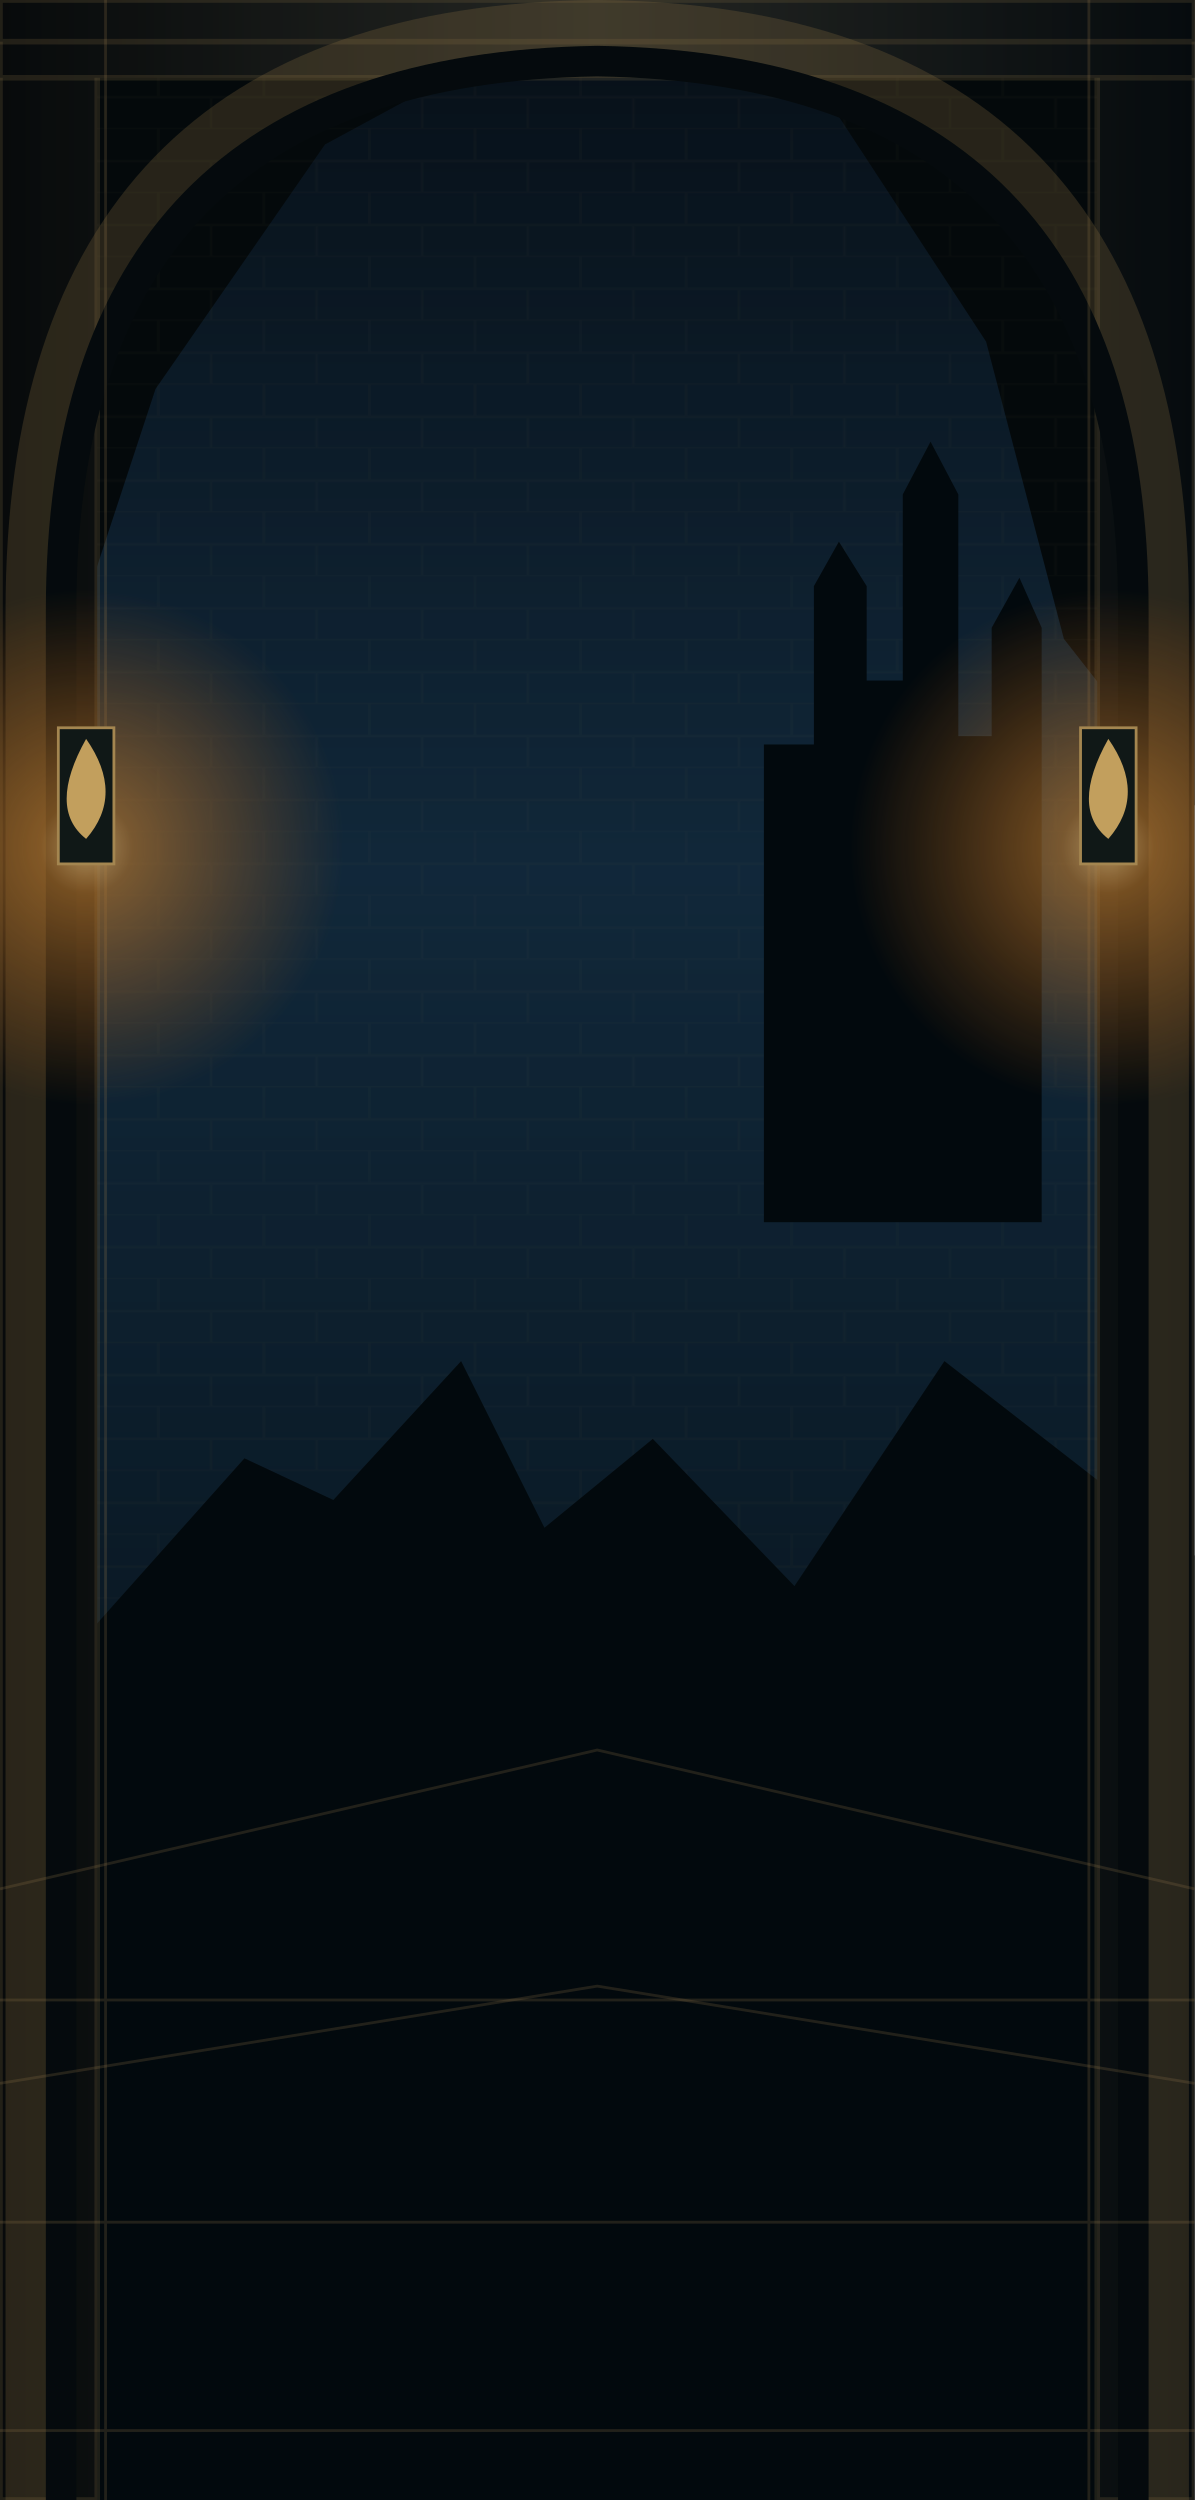
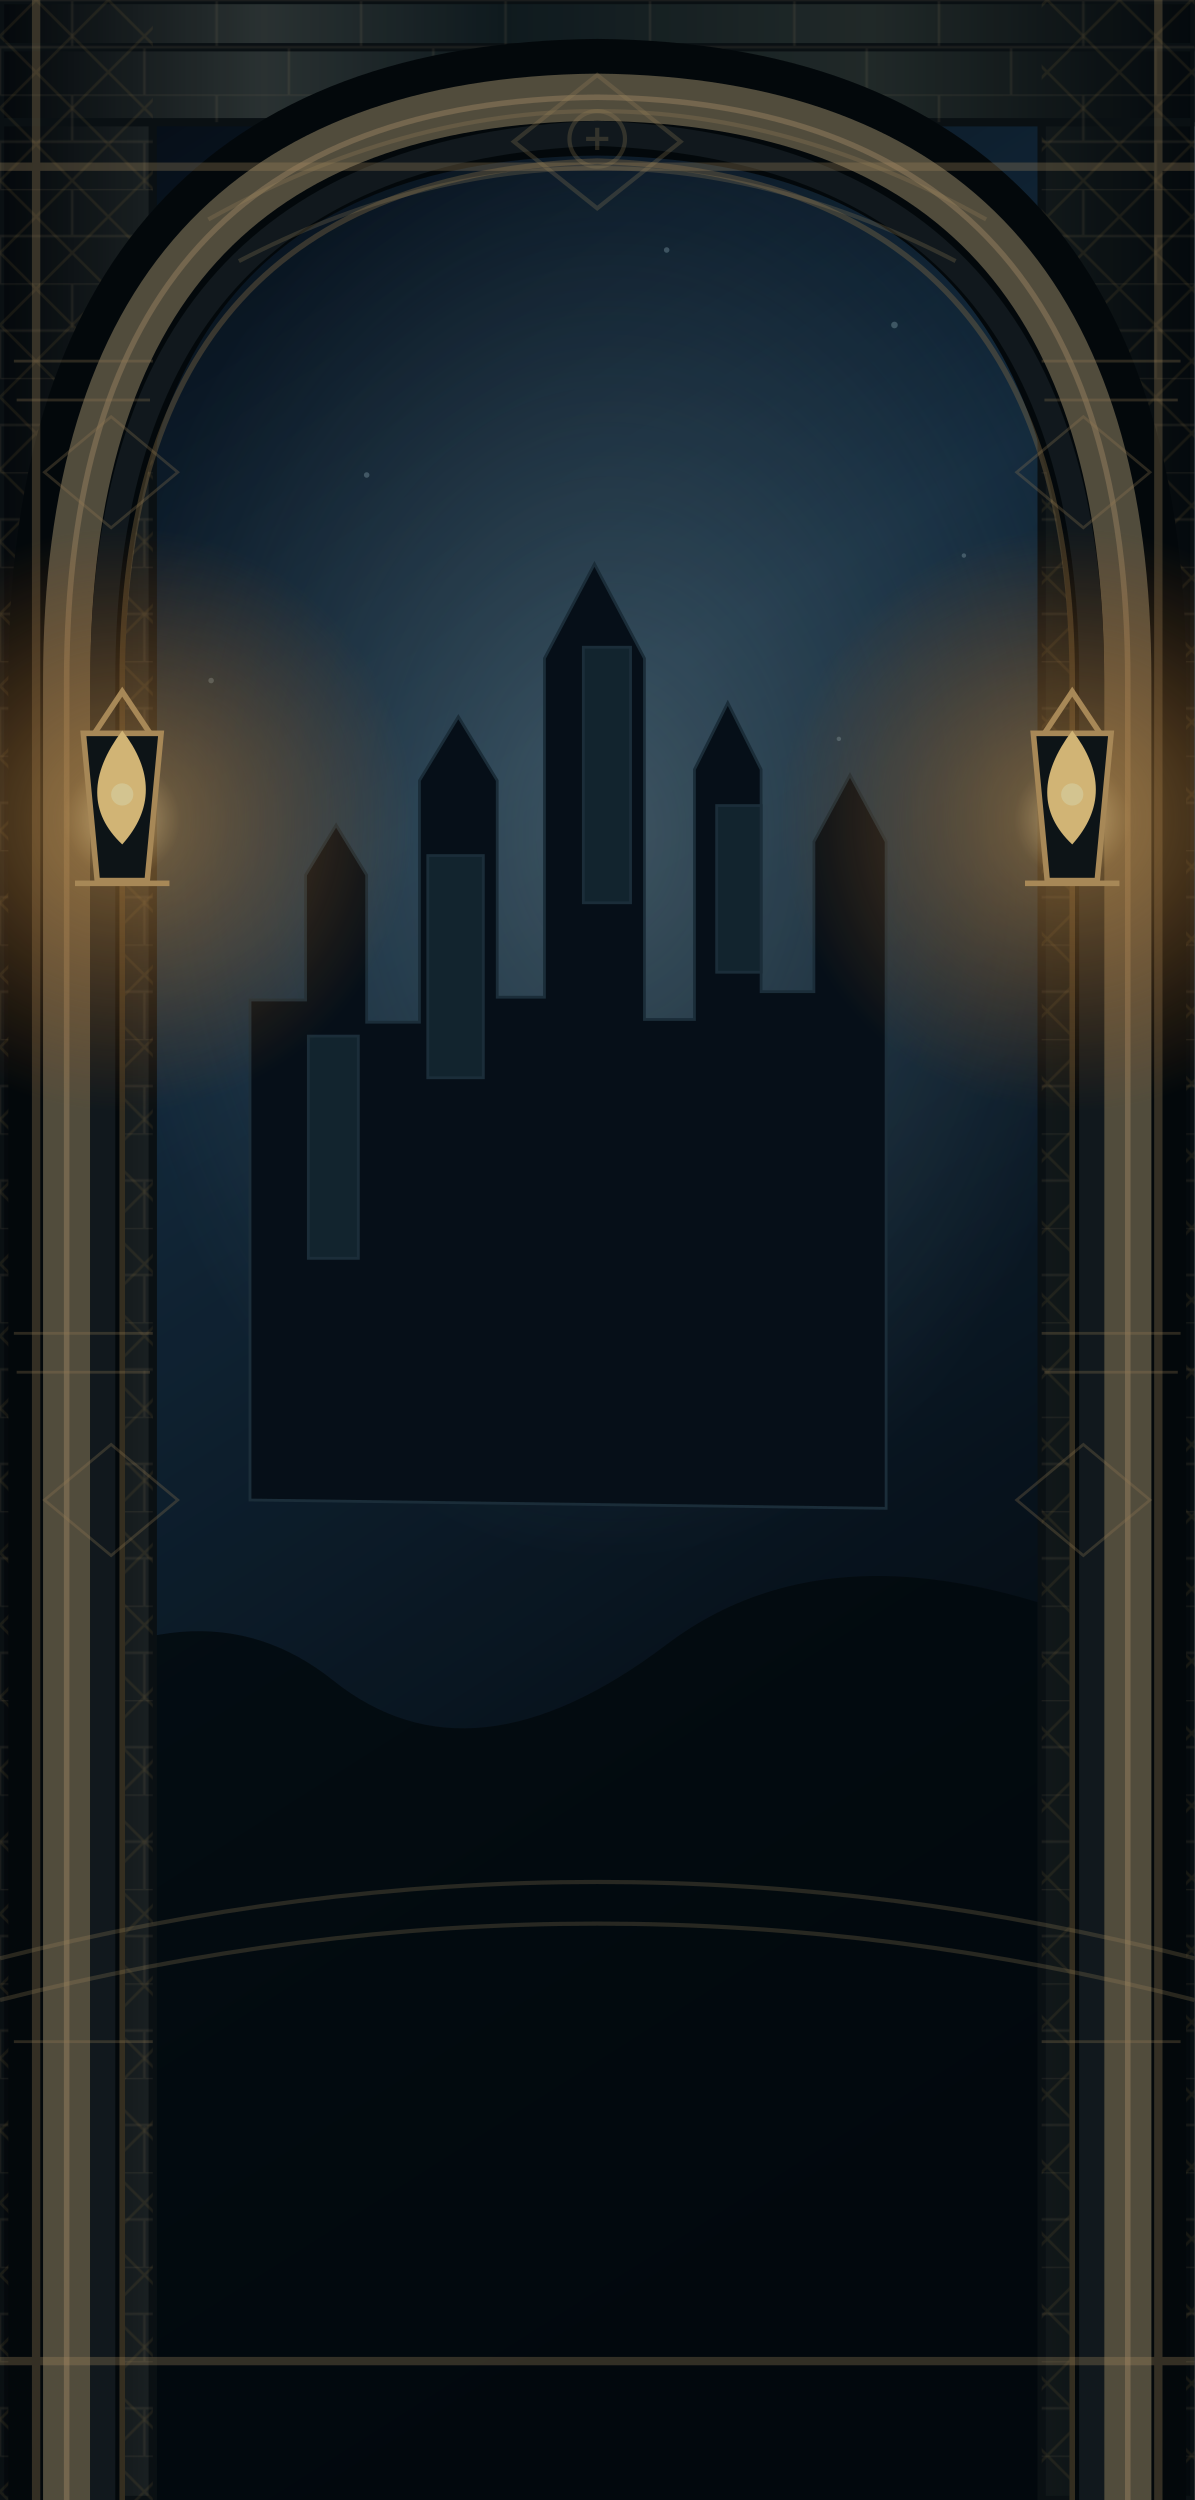
<svg xmlns="http://www.w3.org/2000/svg" viewBox="0 0 430 900" preserveAspectRatio="xMidYMid slice">
  <defs>
-     <linearGradient id="sky" x2="0" y2="1">
-       <stop stop-color="#09111b" />
-       <stop offset=".35" stop-color="#163149" />
-       <stop offset="1" stop-color="#03090e" />
+     <linearGradient id="night" x2=".3" y2="1">
+       <stop stop-color="#030810" />
+       <stop offset=".4" stop-color="#173146" />
+       <stop offset=".8" stop-color="#08131d" />
+       <stop offset="1" stop-color="#02070c" />
    </linearGradient>
-     <linearGradient id="stone">
-       <stop stop-color="#0a0b0c" />
-       <stop offset=".5" stop-color="#30302b" />
-       <stop offset="1" stop-color="#080c10" />
+     <linearGradient id="pillar">
+       <stop stop-color="#05090c" />
+       <stop offset=".22" stop-color="#323a39" />
+       <stop offset=".42" stop-color="#121e22" />
+       <stop offset=".73" stop-color="#27302e" />
+       <stop offset="1" stop-color="#050a0d" />
    </linearGradient>
-     <radialGradient id="torch">
-       <stop stop-color="#ffd28b" stop-opacity=".9" />
-       <stop offset=".18" stop-color="#e89437" stop-opacity=".65" />
-       <stop offset="1" stop-color="#dc781e" stop-opacity="0" />
+     <radialGradient id="flame">
+       <stop stop-color="#ffe2a2" stop-opacity=".9" />
+       <stop offset=".2" stop-color="#e7a24b" stop-opacity=".48" />
+       <stop offset="1" stop-color="#db741b" stop-opacity="0" />
    </radialGradient>
-     <pattern id="brick" width="38" height="23" patternUnits="userSpaceOnUse">
-       <path d="M0 0H38M0 12H38M19 0V12M0 12V23M38 12V23" stroke="#c7a66a" stroke-opacity=".11" fill="none" />
+     <radialGradient id="moon">
+       <stop stop-color="#b8d5d8" stop-opacity=".32" />
+       <stop offset="1" stop-color="#8cb8cb" stop-opacity="0" />
+     </radialGradient>
+     <pattern id="masonry" width="52" height="34" patternUnits="userSpaceOnUse">
+       <path d="M0 0H52M0 17H52M26 0V17M0 17V34M52 17V34" stroke="#c3a477" stroke-opacity=".11" fill="none" />
+     </pattern>
+     <pattern id="engraving" width="26" height="26" patternUnits="userSpaceOnUse">
+       <path d="M13 0 26 13 13 26 0 13Z" fill="none" stroke="#b58a4c" stroke-opacity=".13" />
    </pattern>
  </defs>
-   <path fill="url(#sky)" d="M0 0h430v900H0z" />
-   <path d="M218 0 302 42 355 123 383 230 430 290V0ZM0 0h213L117 52 56 140 0 310Z" fill="#05090c" />
-   <path d="M0 0h430v900H0z" fill="url(#brick)" opacity=".3" />
-   <g fill="#03090e">
-     <path d="M275 440V268h18v-57l9-16 10 16v34h13v-67l10-19 10 19v87h12v-39l10-18 8 18v214z" />
-     <path d="M30 590 88 525 120 540 166 490 196 550 235 518 286 571 340 490 430 560v340H0z" />
+   <rect width="430" height="900" fill="url(#night)" />
+   <ellipse cx="220" cy="300" rx="185" ry="260" fill="url(#moon)" />
+   <g fill="#a7c8d2" opacity=".36">
+     <circle cx="88" cy="92" r="1" />
+     <circle cx="132" cy="171" r="1" />
+     <circle cx="322" cy="117" r="1.2" />
+     <circle cx="347" cy="200" r=".8" />
+     <circle cx="240" cy="90" r="1" />
+     <circle cx="302" cy="266" r=".8" />
+     <circle cx="76" cy="245" r="1" />
  </g>
-   <g fill="url(#stone)" stroke="#9b7c4d" stroke-opacity=".25" stroke-width="2">
-     <path d="M0 0h35v900H0zM395 0h35v900h-35z" />
-     <path d="M0 0h430v28H0z" />
-     <path d="M0 0h430v15H0z" />
+   <g fill="#07111a" stroke="#203542" stroke-width="1">
+     <path d="M90 540V360h20v-45l11-18 11 18v53h19v-87l14-23 14 23v78h17v-122l18-34 18 34v130h18v-90l12-24 12 24v80h19v-54l13-24 13 24v240z" />
+     <path d="M111 373h18v80h-18zm43-65h20v80h-20zm56-75h17v92h-17zm48 57h16v60h-16z" fill="#162a35" />
  </g>
-   <path d="M12 900V220Q12 12 215 10Q418 12 418 220V900" stroke="#c49a59" stroke-opacity=".24" stroke-width="20" fill="none" />
-   <path d="M22 900V220Q22 25 215 22Q408 25 408 220V900" stroke="#060b0e" stroke-width="11" fill="none" />
-   <g fill="none" stroke="#c59d60" stroke-opacity=".22">
-     <path d="M38 0v900M392 0v900M0 720h430M0 800h430M0 875h430" />
-     <path d="M0 680 215 630 430 680M0 750 215 715 430 750" />
+   <path d="M0 615Q70 565 120 605T240 592T430 600V900H0Z" fill="#030a0e" opacity=".82" />
+   <g stroke="#0c1215" stroke-width="3" fill="url(#pillar)">
+     <path d="M0 0H55V900H0zM375 0H430V900H375z" />
+     <path d="M0 0H430V44H0z" />
+     <path d="M0 0H430V17H0z" />
+   </g>
+   <path d="M0 0H55V900H0zM375 0H430V900H375zM0 0H430V44H0z" fill="url(#masonry)" />
+   <path d="M0 0H55V900H0zM375 0H430V900H375z" fill="url(#engraving)" />
+   <g fill="none" stroke-linecap="round">
+     <path d="M24 900V245Q24 37 215 35Q406 37 406 245V900" stroke="#04090b" stroke-width="42" />
+     <path d="M24 900V245Q24 37 215 35Q406 37 406 245V900" stroke="#625a46" stroke-width="17" />
+     <path d="M24 900V245Q24 37 215 35Q406 37 406 245V900" stroke="#c3a477" stroke-opacity=".42" stroke-width="2" />
+     <path d="M37 900V245Q37 55 215 48Q393 55 393 245V900" stroke="#141c20" stroke-width="9" />
+     <path d="M44 900V245Q44 64 215 58Q386 64 386 245V900" stroke="#ad8b55" stroke-opacity=".35" stroke-width="2" />
+     <path d="M13 0V900M417 0V900M0 60H430M0 850H430" stroke="#c5a66e" stroke-opacity=".3" stroke-width="3" />
+   </g>
+   <g stroke="#b39561" stroke-opacity=".28" fill="none">
+     <path d="M5 130H55M375 130H425M5 480H55M375 480H425M5 735H55M375 735H425" />
+     <path d="M6 144h48M376 144h48M6 494h48M376 494h48" />
+     <path d="M16 170l24-20 24 20-24 20zM366 170l24-20 24 20-24 20z" />
+     <path d="M16 540l24-20 24 20-24 20zM366 540l24-20 24 20-24 20z" />
+   </g>
+   <g fill="none" stroke="#c3a46d" stroke-opacity=".24" stroke-width="1.5">
+     <path d="M75 79Q215 1 355 79M86 94Q215 27 344 94" />
+     <path d="M185 51l30-24 30 24-30 24z" />
+     <circle cx="215" cy="50" r="10" />
+     <path d="M211 50h8m-4-4v8" />
+     <path d="M0 705Q215 650 430 705M0 720Q215 665 430 720" />
  </g>
  <g>
-     <circle cx="31" cy="305" r="93" fill="url(#torch)" />
-     <circle cx="399" cy="305" r="93" fill="url(#torch)" />
-     <path d="M21 262h20v49H21zM389 262h20v49h-20z" stroke="#d7ad66" fill="#151d1c" />
-     <path d="M31 266q-14 25 0 36 14-16 0-36M399 266q-14 25 0 36 14-16 0-36" fill="#ffce78" />
+     <circle cx="44" cy="295" r="105" fill="url(#flame)" />
+     <circle cx="386" cy="295" r="105" fill="url(#flame)" />
+     <g fill="#101719" stroke="#c9a266" stroke-width="2">
+       <path d="M30 264h28l-5 53H35zM372 264h28l-5 53h-18z" />
+       <path d="M34 264l10-15 10 15M376 264l10-15 10 15" fill="none" />
+       <path d="M27 318h34M369 318h34" />
+     </g>
+     <g fill="#fbd78a">
+       <path d="M44 263Q26 287 44 304Q61 285 44 263zM386 263Q368 287 386 304Q403 285 386 263z" />
+     </g>
+     <g fill="#fff3b9" opacity=".7">
+       <circle cx="44" cy="286" r="4" />
+       <circle cx="386" cy="286" r="4" />
+     </g>
  </g>
-   <path d="M0 0h430v900H0z" fill="#01070a" opacity=".24" />
+   <path d="M0 0H430V900H0Z" fill="#00080d" opacity=".17" />
</svg>
